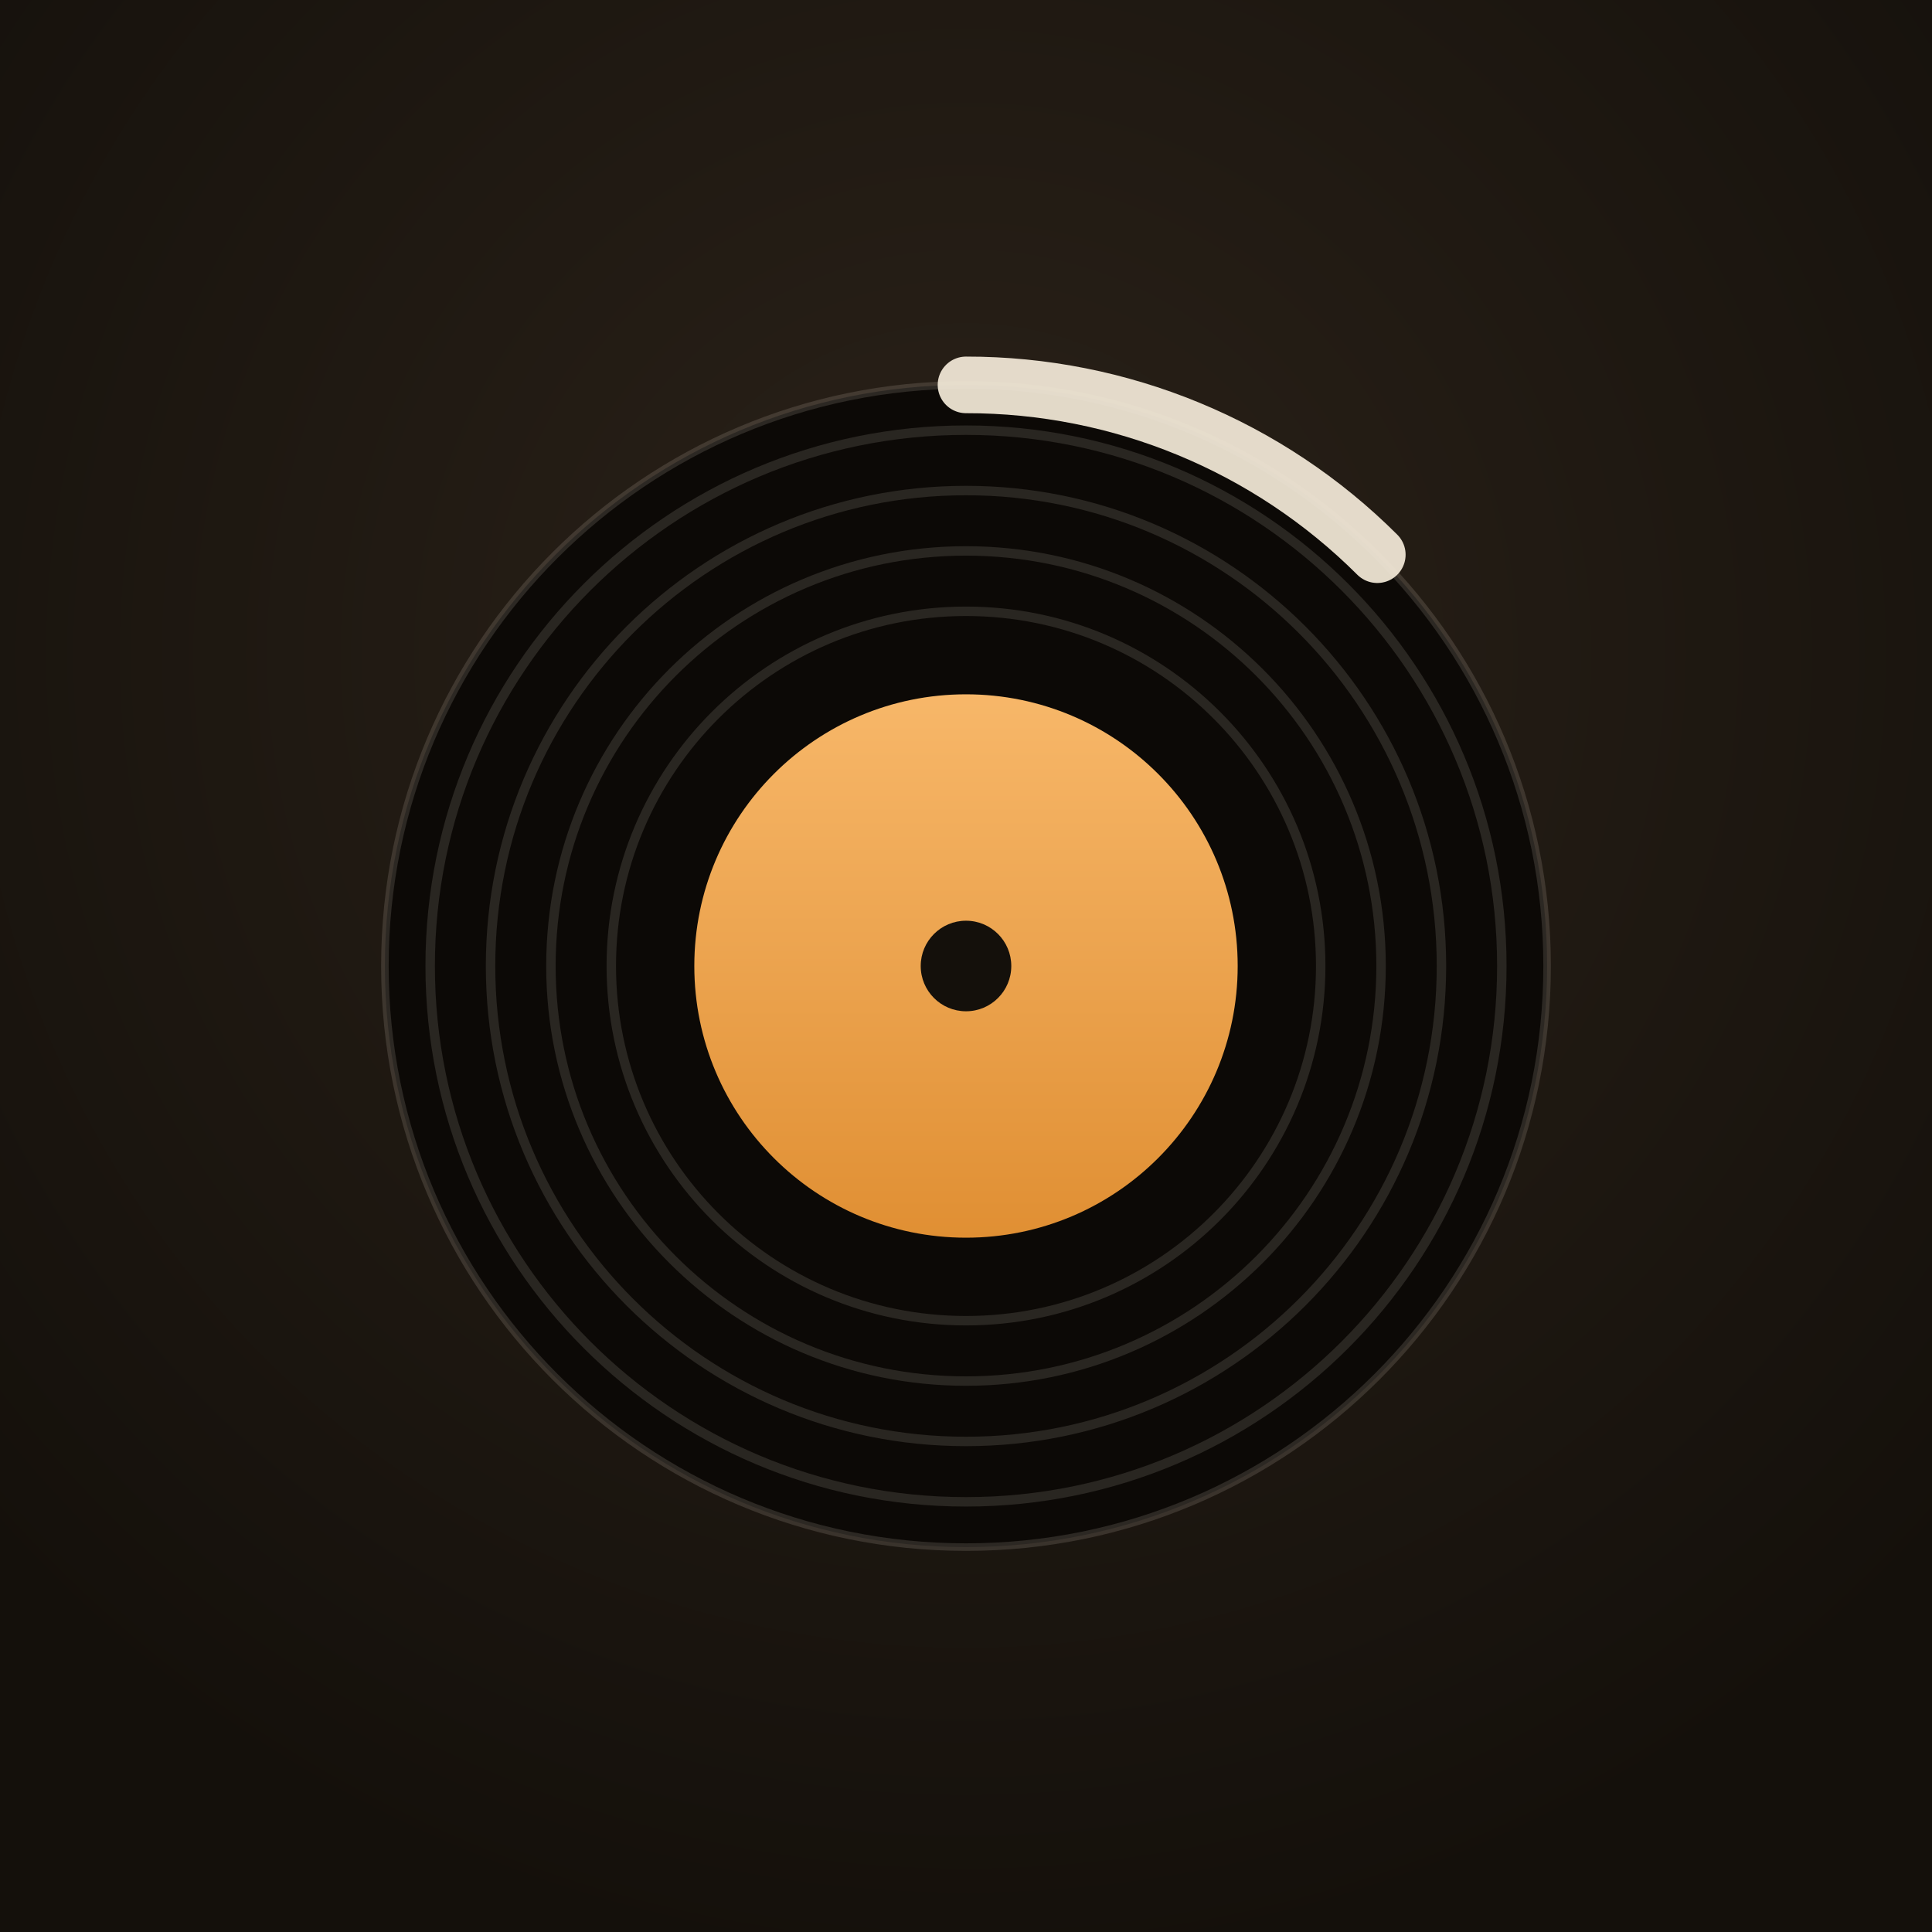
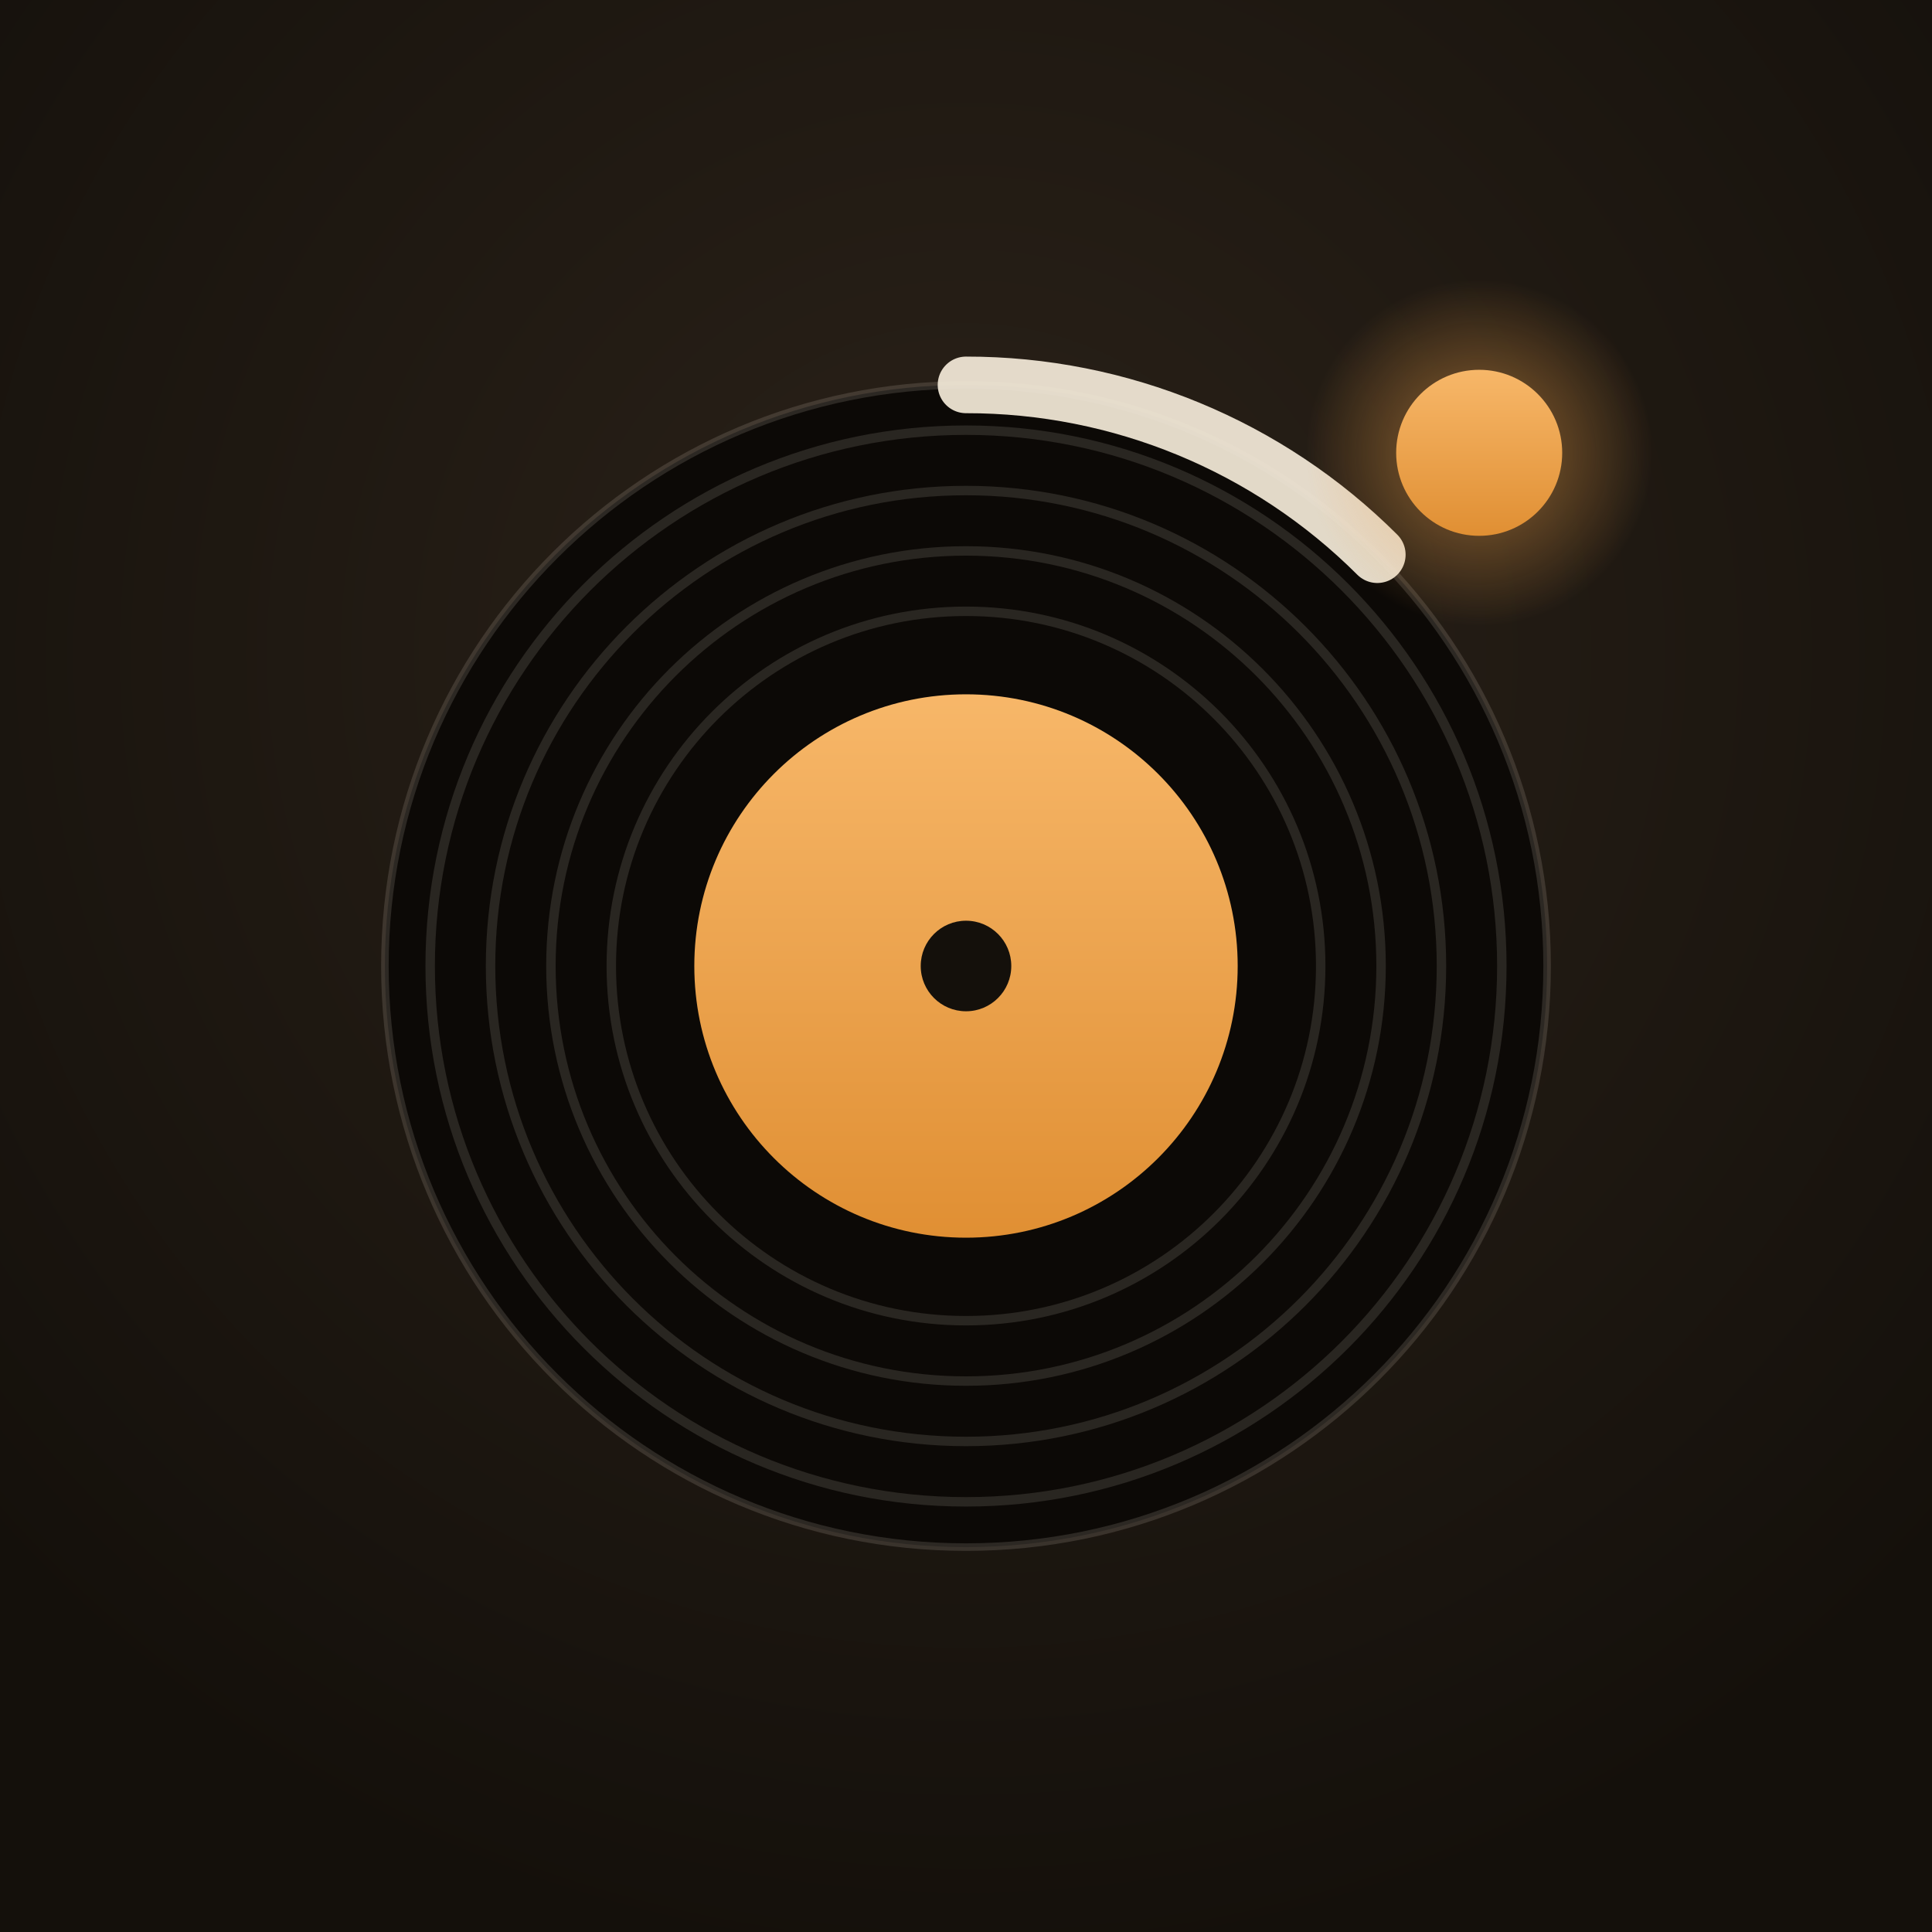
<svg xmlns="http://www.w3.org/2000/svg" viewBox="0 0 512 512" width="512" height="512" role="img" aria-label="Juuku">
  <defs>
    <radialGradient id="glow" cx="50%" cy="34%" r="68%">
      <stop offset="0" stop-color="#2b2219" />
      <stop offset="1" stop-color="#14100b" />
    </radialGradient>
    <linearGradient id="label" x1="0" y1="0" x2="0" y2="1">
      <stop offset="0" stop-color="#f7b769" />
      <stop offset="1" stop-color="#e08f33" />
    </linearGradient>
+     <radialGradient id="glowDot" cx="50%" cy="50%" r="50%">
+       <stop offset="0" stop-color="#f0a24a" stop-opacity="0.55" />
+       <stop offset="1" stop-color="#f0a24a" stop-opacity="0" />
+     </radialGradient>
  </defs>
  <rect width="512" height="512" fill="url(#glow)" />
  <circle cx="256" cy="256" r="154" fill="#0c0906" />
  <circle cx="256" cy="256" r="154" fill="none" stroke="#f4ead9" stroke-opacity="0.14" stroke-width="2" />
  <g fill="none" stroke="#f4ead9" stroke-opacity="0.13" stroke-width="2.5">
    <circle cx="256" cy="256" r="142" />
    <circle cx="256" cy="256" r="126" />
    <circle cx="256" cy="256" r="110" />
    <circle cx="256" cy="256" r="94" />
  </g>
  <circle cx="256" cy="256" r="72" fill="url(#label)" />
  <circle cx="256" cy="256" r="12" fill="#14100b" />
  <path d="M256 102a154 154 0 0 1 109 45" fill="none" stroke="#f4ead9" stroke-opacity="0.92" stroke-width="15" stroke-linecap="round" />
+   <circle cx="392" cy="120" r="46" fill="url(#glowDot)" />
+   <circle cx="392" cy="120" r="22" fill="url(#label)" />
</svg>
